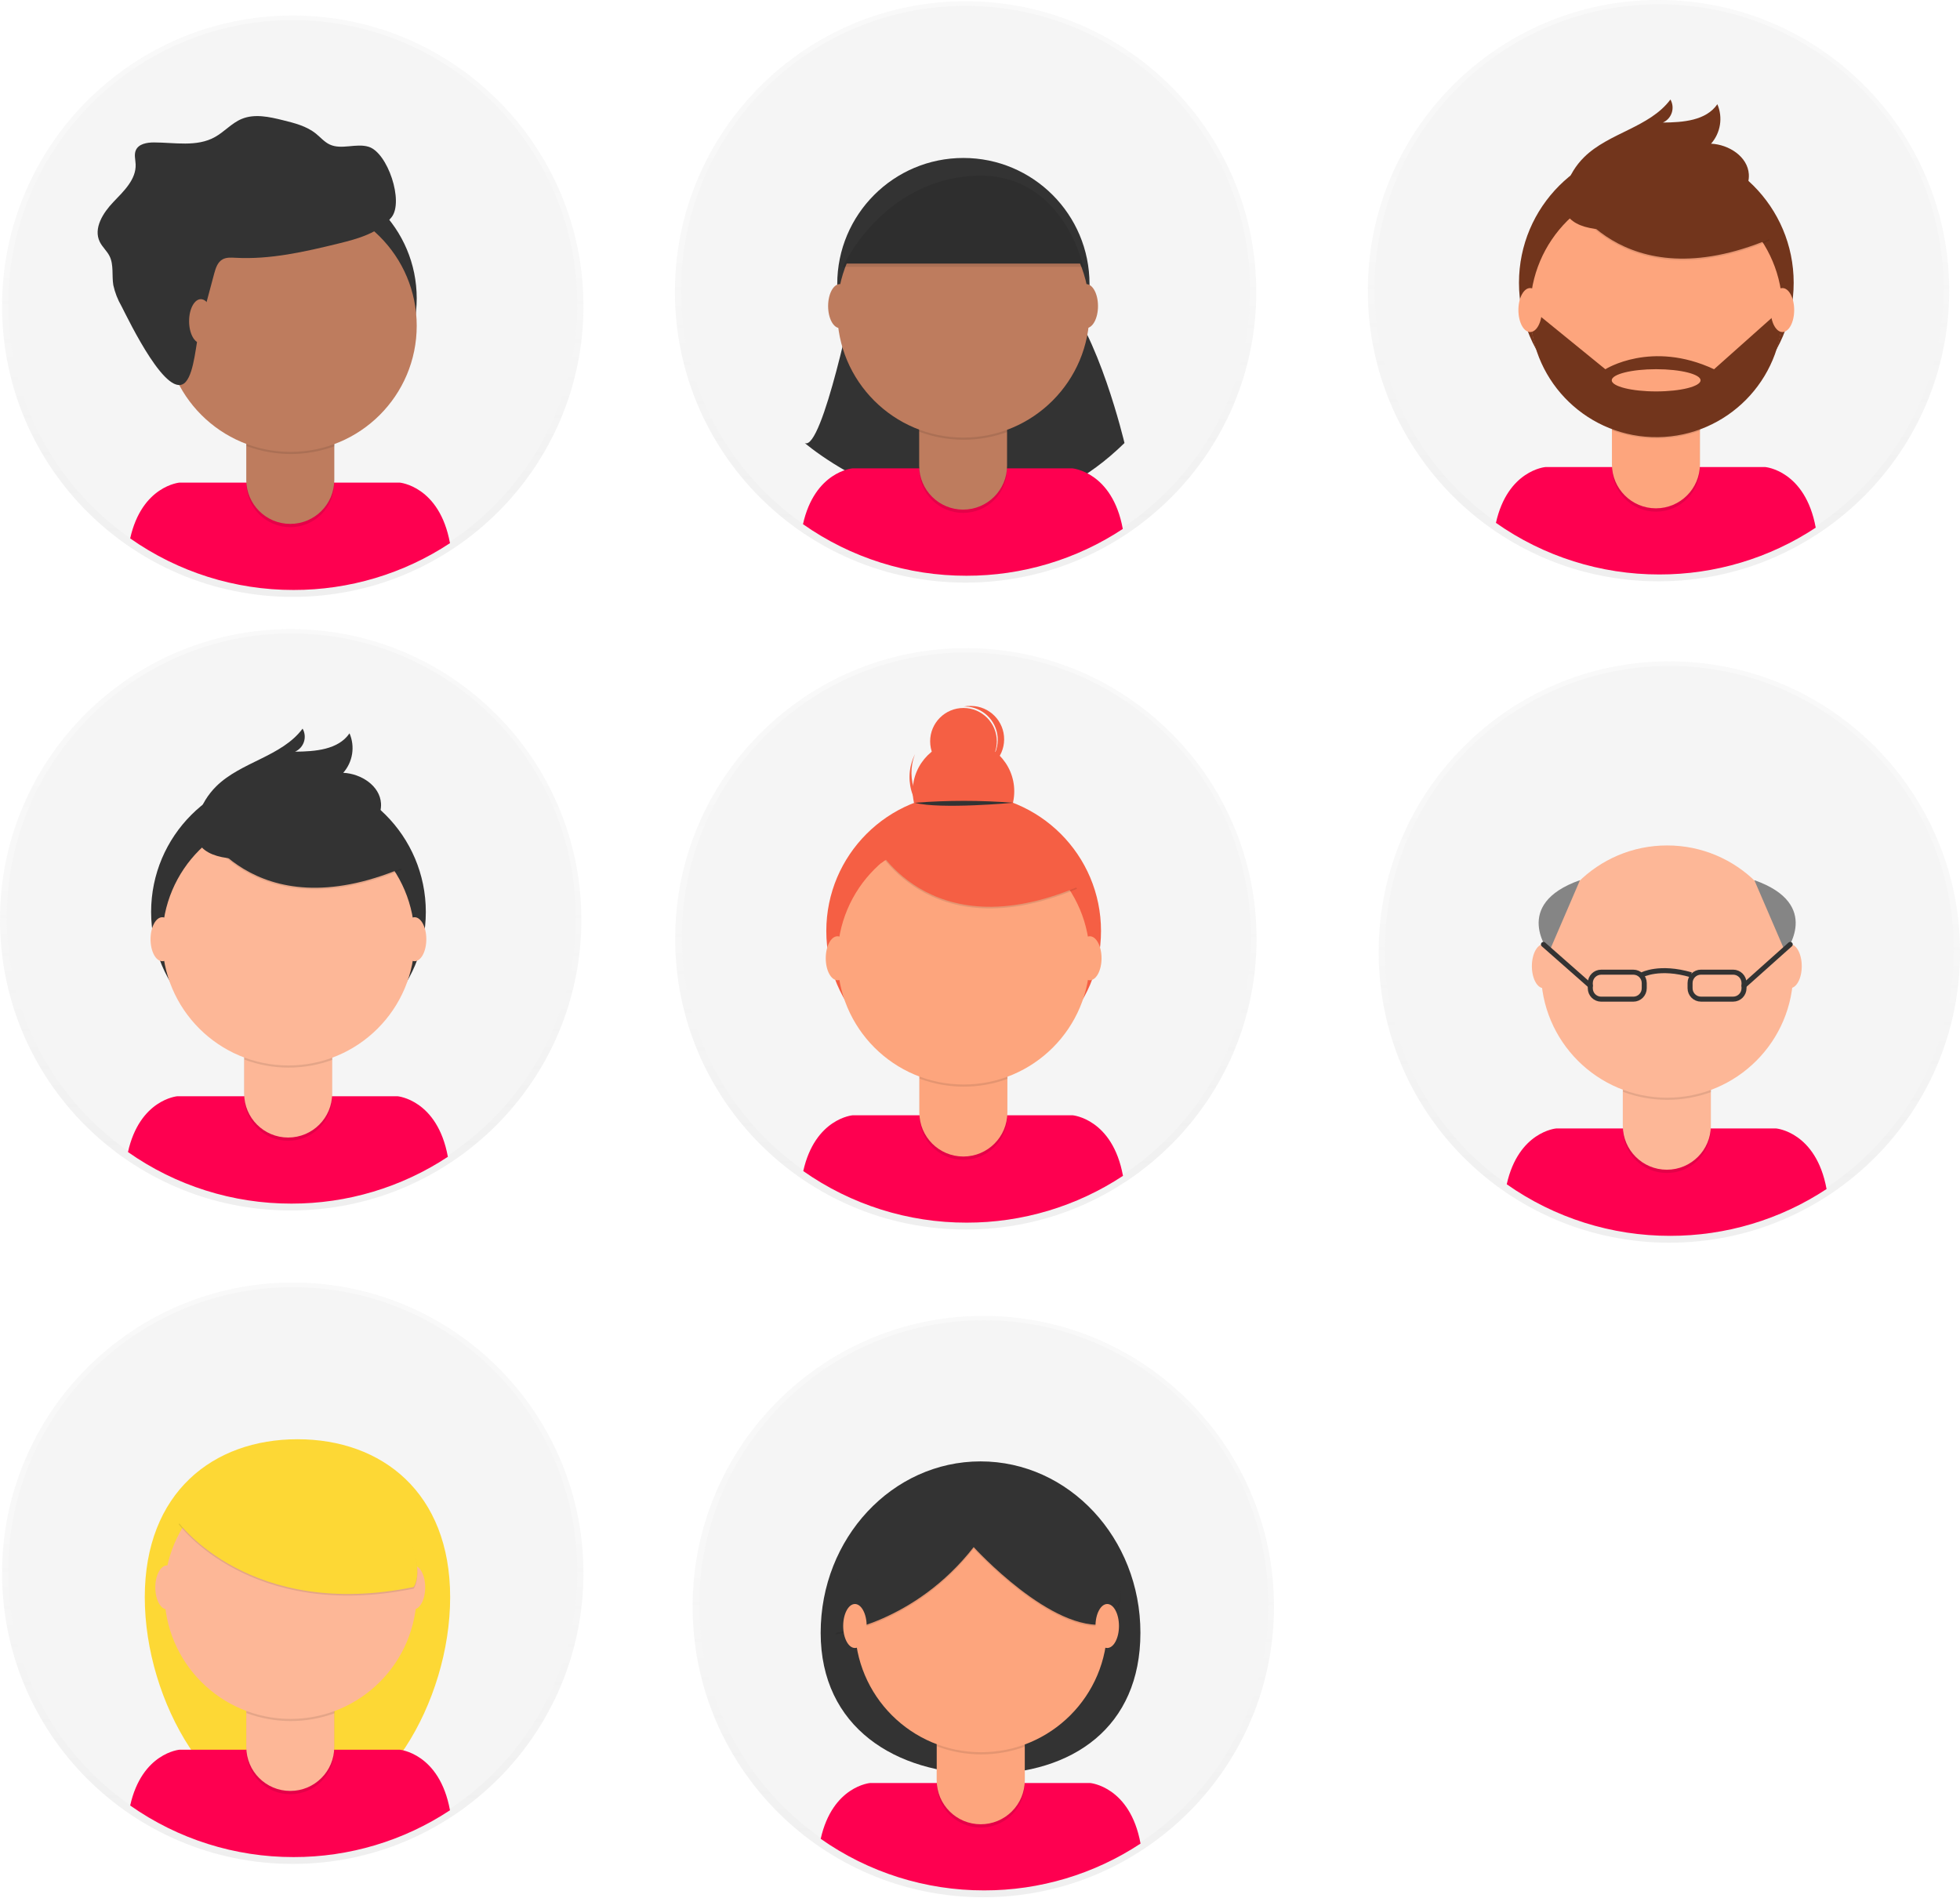
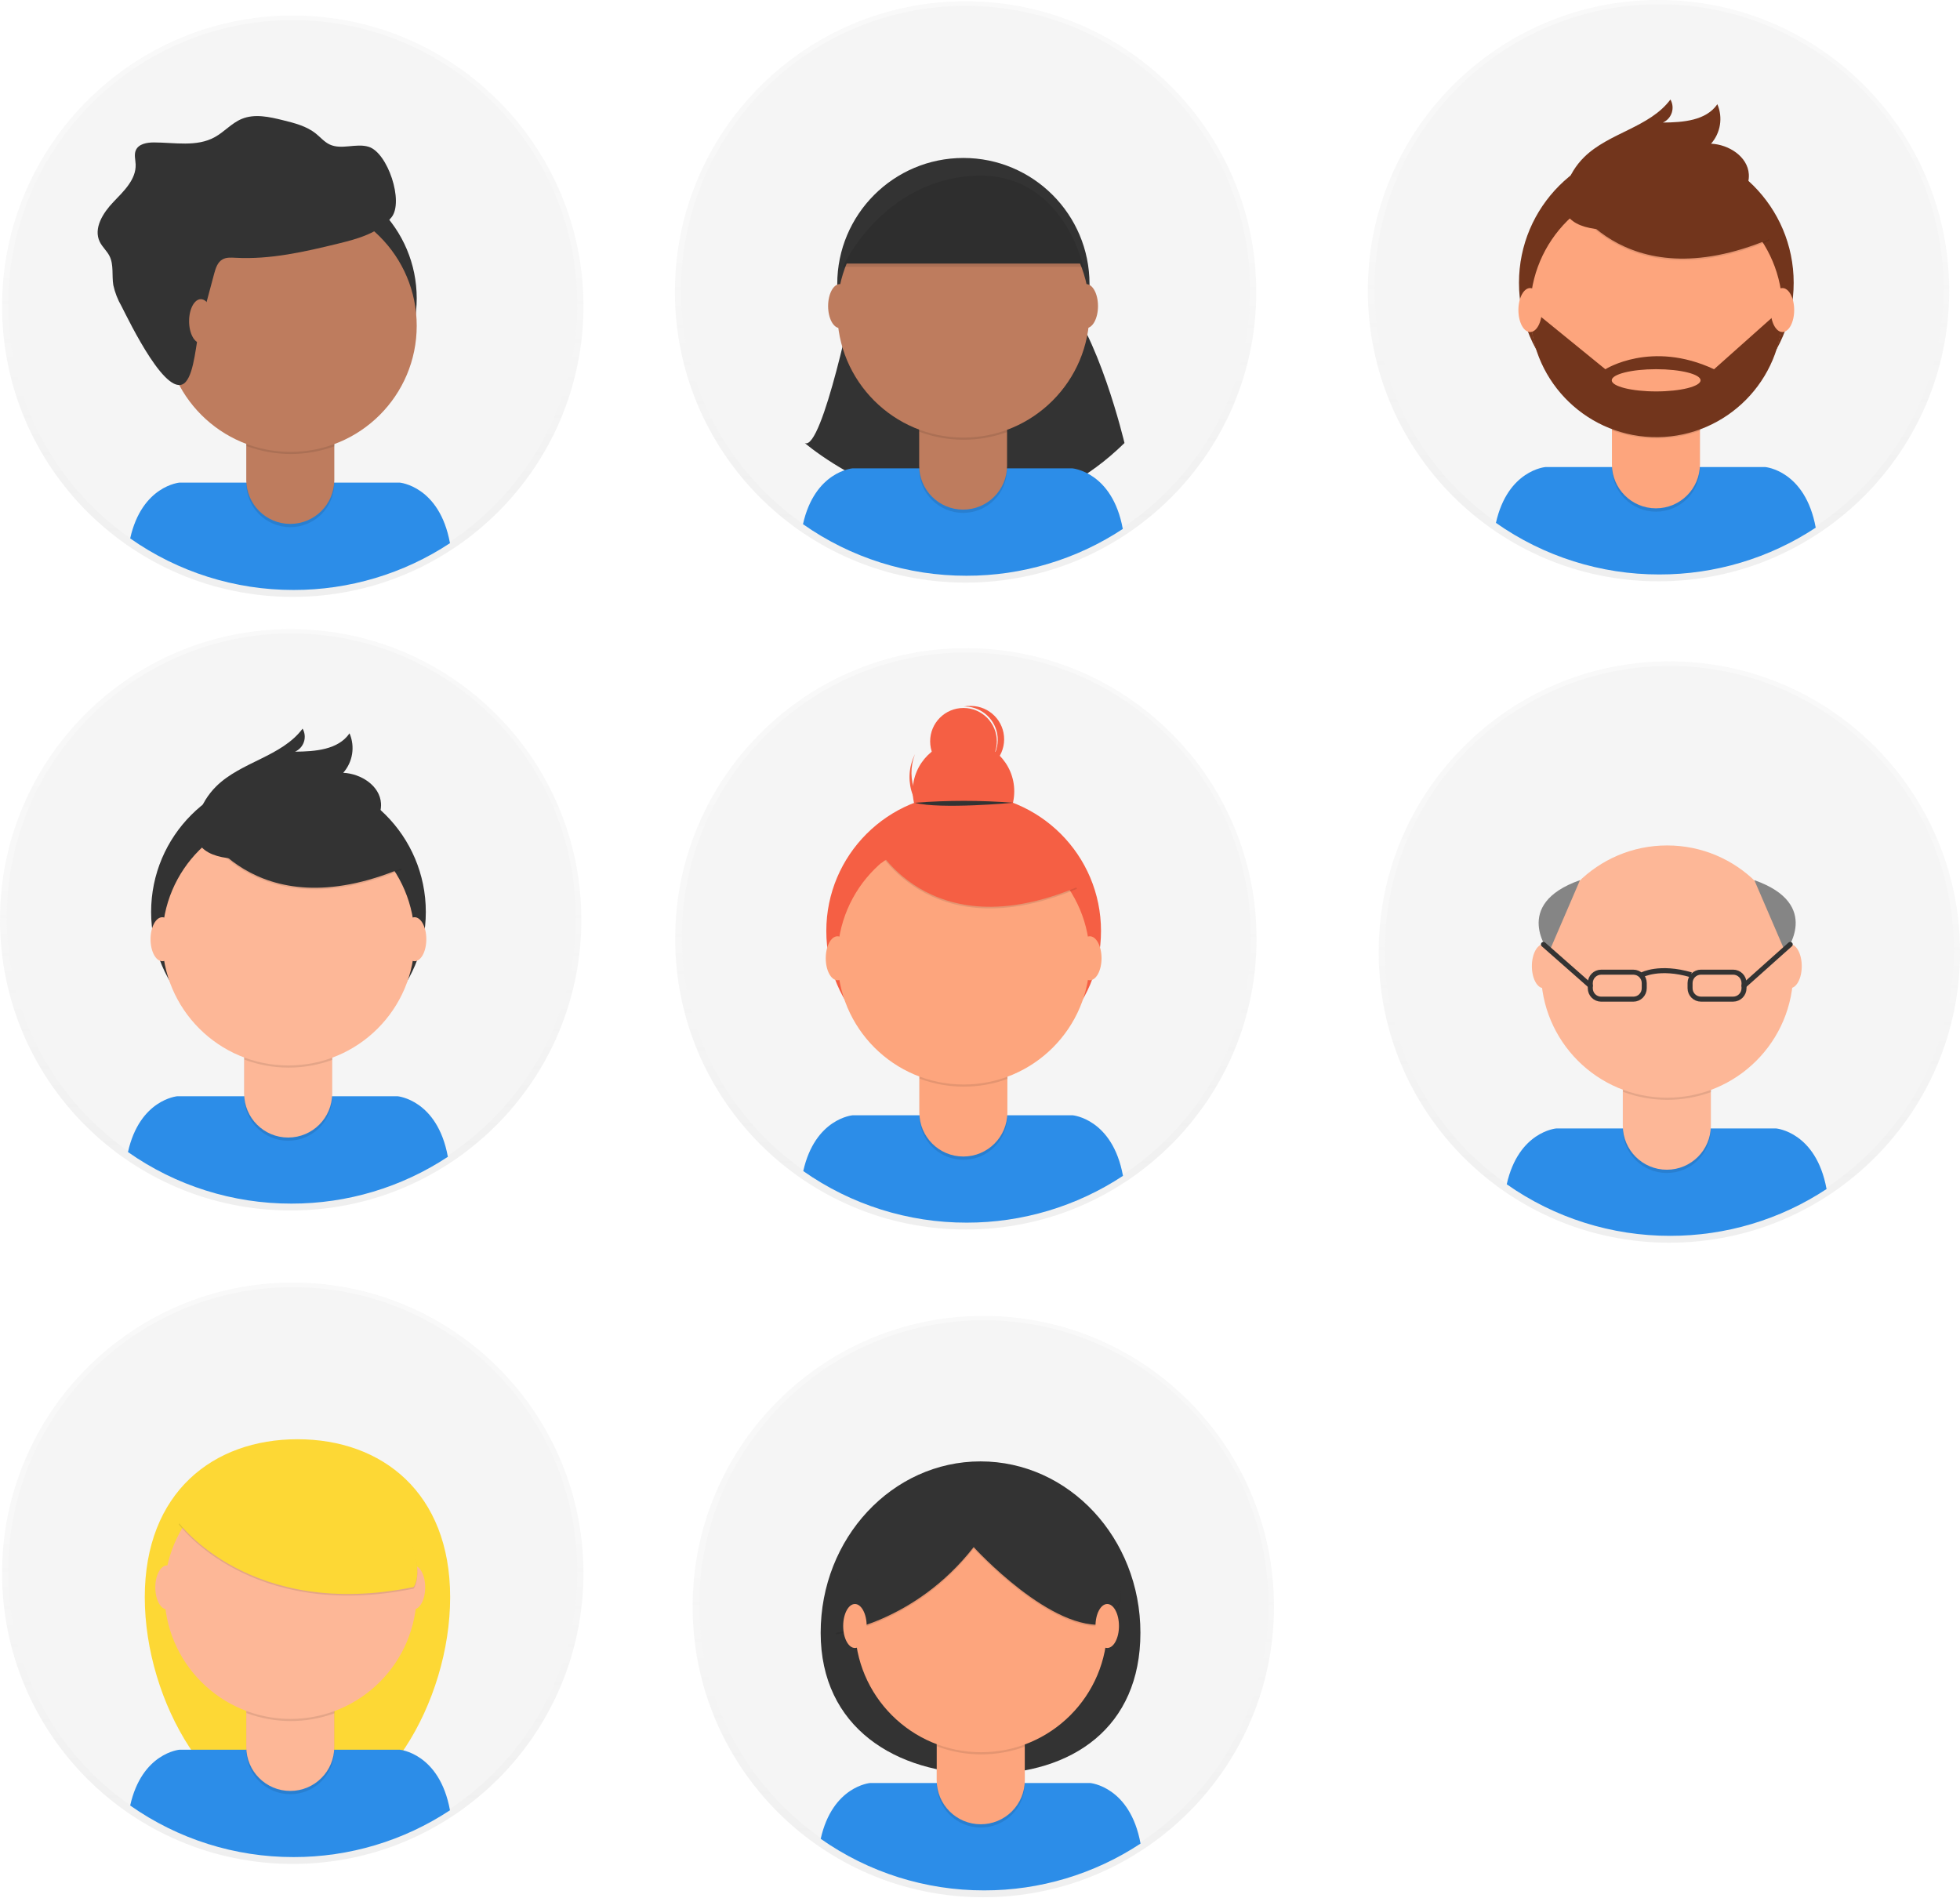
<svg xmlns="http://www.w3.org/2000/svg" xmlns:xlink="http://www.w3.org/1999/xlink" id="88ce59e9-c4b8-4d1d-9d7a-ce0190159aa8" data-name="Layer 1" width="781.43" height="756.44" viewBox="0 0 781.43 756.44">
  <defs>
    <linearGradient id="b3f40125-0363-42ff-a31c-61eb5d655202" x1="116.72" y1="237.98" x2="116.72" y2="6.21" gradientUnits="userSpaceOnUse">
      <stop offset="0" stop-color="gray" stop-opacity="0.25" />
      <stop offset="0.54" stop-color="gray" stop-opacity="0.12" />
      <stop offset="1" stop-color="gray" stop-opacity="0.1" />
    </linearGradient>
    <linearGradient id="27ca4b3e-9552-41ad-8ba5-de2574048d20" x1="385.08" y1="490.21" x2="385.08" y2="258.44" xlink:href="#b3f40125-0363-42ff-a31c-61eb5d655202" />
    <linearGradient id="98d2c4cc-353c-49f3-ae94-49dceb95b558" x1="384.97" y1="232.29" x2="384.97" y2="0.51" xlink:href="#b3f40125-0363-42ff-a31c-61eb5d655202" />
    <linearGradient id="1b187342-85ad-4174-acd7-e912b9a9009d" x1="661.23" y1="231.77" x2="661.23" y2="0" xlink:href="#b3f40125-0363-42ff-a31c-61eb5d655202" />
    <linearGradient id="5629c76b-b43c-4c6e-ad7d-c063ce4611c3" x1="115.89" y1="482.62" x2="115.89" y2="250.85" xlink:href="#b3f40125-0363-42ff-a31c-61eb5d655202" />
    <linearGradient id="94554b54-cbd9-41c5-8f29-6b4786d89c61" x1="665.55" y1="495.47" x2="665.55" y2="263.7" xlink:href="#b3f40125-0363-42ff-a31c-61eb5d655202" />
    <linearGradient id="897c833c-fa4a-4dad-90f9-1cb0d950ec3f" x1="116.72" y1="743.15" x2="116.72" y2="511.38" xlink:href="#b3f40125-0363-42ff-a31c-61eb5d655202" />
    <linearGradient id="b88de7bb-a3e6-477b-a3c4-5c16e389ed83" x1="392.03" y1="756.44" x2="392.03" y2="524.67" xlink:href="#b3f40125-0363-42ff-a31c-61eb5d655202" />
  </defs>
  <g opacity="0.5">
    <circle cx="116.72" cy="122.09" r="115.89" fill="url(#b3f40125-0363-42ff-a31c-61eb5d655202)" />
  </g>
  <circle cx="116.72" cy="121.46" r="113.44" fill="#f5f5f5" />
-   <path d="M326.32,307a112.91,112.91,0,0,0,62.36-18.66c-4.18-22.84-20.09-24.15-20.09-24.15H280.88s-15,1.23-19.7,22.25A112.92,112.92,0,0,0,326.32,307Z" transform="translate(-209.28 -71.78)" fill="#FE0050" />
+   <path d="M326.32,307a112.91,112.91,0,0,0,62.36-18.66c-4.18-22.84-20.09-24.15-20.09-24.15H280.88s-15,1.23-19.7,22.25A112.92,112.92,0,0,0,326.32,307Z" transform="translate(-209.28 -71.78)" fill="#2C8DE8" />
  <circle cx="115.85" cy="118.96" r="50.29" fill="#333" />
  <path d="M98.18,164.57h35.09a0,0,0,0,1,0,0v28.07a17.54,17.54,0,0,1-17.54,17.54h0a17.54,17.54,0,0,1-17.54-17.54V164.57A0,0,0,0,1,98.18,164.57Z" opacity="0.1" />
  <path d="M101.53,163.27h28.39a3.35,3.35,0,0,1,3.35,3.35v24.72a17.54,17.54,0,0,1-17.54,17.54h0a17.54,17.54,0,0,1-17.54-17.54V166.62A3.35,3.35,0,0,1,101.53,163.27Z" fill="#be7c5e" />
  <path d="M307.53,249.6a50.5,50.5,0,0,0,35.09.1v-4.31H307.53Z" transform="translate(-209.28 -71.78)" opacity="0.1" />
  <circle cx="115.85" cy="129.88" r="50.29" fill="#be7c5e" />
  <path d="M294.66,180.92c.59-2.17,1.33-4.56,3.28-5.69,1.54-.9,3.45-.76,5.23-.67,13.9.76,27.68-2.41,41.2-5.72,7.73-1.89,16-4.19,21-10.42s-1.52-25.81-9.13-28.12c-5-1.53-10.8,1.32-15.54-.92-2.11-1-3.66-2.87-5.48-4.33-3.73-3-8.52-4.21-13.16-5.35-5.42-1.34-11.28-2.65-16.43-.5-4,1.66-6.92,5.17-10.71,7.25-7.21,4-16,2.14-24.26,2.12-2.79,0-6.12.56-7.23,3.12-.75,1.74-.15,3.72-.07,5.61.24,6-4.71,10.67-8.86,15s-8.07,10.51-5.45,15.89c1,2.05,2.83,3.6,3.87,5.63,1.79,3.52.89,7.77,1.54,11.66a29.34,29.34,0,0,0,3.27,8.4c3.08,6,18.55,38.3,25.66,30.09,3.44-4,4-15.56,5.39-20.76Q291.66,192,294.66,180.92Z" transform="translate(-209.28 -71.78)" fill="#333" />
  <ellipse cx="80.07" cy="128.05" rx="4.68" ry="8.77" fill="#be7c5e" />
  <g opacity="0.5">
    <circle cx="385.08" cy="374.32" r="115.89" fill="url(#27ca4b3e-9552-41ad-8ba5-de2574048d20)" />
  </g>
  <circle cx="385.3" cy="373.58" r="113.44" fill="#f5f5f5" />
-   <path d="M594.68,559.25A112.91,112.91,0,0,0,657,540.59c-4.18-22.84-20.09-24.15-20.09-24.15H549.23s-15,1.23-19.7,22.25A112.92,112.92,0,0,0,594.68,559.25Z" transform="translate(-209.28 -71.78)" fill="#FE0050" />
+   <path d="M594.68,559.25A112.91,112.91,0,0,0,657,540.59c-4.18-22.84-20.09-24.15-20.09-24.15H549.23s-15,1.23-19.7,22.25A112.92,112.92,0,0,0,594.68,559.25Z" transform="translate(-209.28 -71.78)" fill="#2C8DE8" />
  <circle cx="384.2" cy="371.19" r="54.76" fill="#f55f44" />
  <path d="M366.53,416.8h35.09a0,0,0,0,1,0,0v28.07a17.54,17.54,0,0,1-17.54,17.54h0a17.54,17.54,0,0,1-17.54-17.54V416.8A0,0,0,0,1,366.53,416.8Z" opacity="0.1" />
  <path d="M369.88,415.5h28.39a3.35,3.35,0,0,1,3.35,3.35v24.72a17.54,17.54,0,0,1-17.54,17.54h0a17.54,17.54,0,0,1-17.54-17.54V418.85a3.35,3.35,0,0,1,3.35-3.35Z" fill="#fda57d" />
  <path d="M575.88,501.83a50.5,50.5,0,0,0,35.09.1v-4.31H575.88Z" transform="translate(-209.28 -71.78)" opacity="0.1" />
  <circle cx="384.2" cy="382.11" r="50.29" fill="#fda57d" />
  <circle cx="384.13" cy="315.49" r="20.24" fill="#f55f44" />
  <circle cx="384.13" cy="295.56" r="13.29" fill="#f55f44" />
  <path d="M584.63,398.37a20.24,20.24,0,0,1-10.55-25.88c-.14.28-.28.57-.41.86a20.24,20.24,0,1,0,36.94,16.57c.13-.29.25-.58.37-.88A20.24,20.24,0,0,1,584.63,398.37Z" transform="translate(-209.28 -71.78)" fill="#f55f44" />
  <path d="M557.67,408.15s21.19,43,81,18l-13.92-21.83-24.67-8.86Z" transform="translate(-209.28 -71.78)" opacity="0.1" />
  <path d="M557.67,407.51s21.19,43,81,18l-13.92-21.83-24.67-8.86Z" transform="translate(-209.28 -71.78)" fill="#f55f44" />
  <path d="M574,391.85a249.85,249.85,0,0,1,39.18,0S584.24,394.54,574,391.85Z" transform="translate(-209.28 -71.78)" fill="#333" />
  <path d="M596.45,353.24a13.32,13.32,0,0,0-3,.23h.77a13.28,13.28,0,0,1,2,26.33,13.28,13.28,0,0,0,.24-26.56Z" transform="translate(-209.28 -71.78)" fill="#f55f44" />
  <ellipse cx="333.9" cy="382.06" rx="4.68" ry="8.77" fill="#fda57d" />
  <ellipse cx="434.49" cy="382.06" rx="4.68" ry="8.77" fill="#fda57d" />
  <polygon points="345.22 337 355.03 331.94 357.24 340.05 351.23 344.14 345.22 337" fill="#f55f44" />
  <g opacity="0.5">
    <circle cx="384.97" cy="116.4" r="115.89" fill="url(#98d2c4cc-353c-49f3-ae94-49dceb95b558)" />
  </g>
  <circle cx="384.97" cy="115.77" r="113.44" fill="#f5f5f5" />
  <path d="M550,188.56s-12.86,63.36-19.88,59.85c0,0,67.7,58.48,127.48,0,0,0-10.53-44.65-25.73-59.85Z" transform="translate(-209.28 -71.78)" fill="#333" />
-   <path d="M594.57,301.33a112.91,112.91,0,0,0,62.36-18.66c-4.18-22.84-20.09-24.15-20.09-24.15H549.12s-15,1.23-19.7,22.25A112.92,112.92,0,0,0,594.57,301.33Z" transform="translate(-209.28 -71.78)" fill="#FE0050" />
+   <path d="M594.57,301.33a112.91,112.91,0,0,0,62.36-18.66c-4.18-22.84-20.09-24.15-20.09-24.15H549.12s-15,1.23-19.7,22.25A112.92,112.92,0,0,0,594.57,301.33Z" transform="translate(-209.28 -71.78)" fill="#2C8DE8" />
  <circle cx="384.09" cy="113.27" r="50.29" fill="#333" />
  <path d="M366.42,158.88h35.09a0,0,0,0,1,0,0v28.07A17.54,17.54,0,0,1,384,204.49h0a17.54,17.54,0,0,1-17.54-17.54V158.88A0,0,0,0,1,366.42,158.88Z" opacity="0.1" />
  <path d="M369.77,157.58h28.39a3.35,3.35,0,0,1,3.35,3.35v24.72A17.54,17.54,0,0,1,384,203.19h0a17.54,17.54,0,0,1-17.54-17.54V160.92A3.35,3.35,0,0,1,369.77,157.58Z" fill="#be7c5e" />
  <path d="M575.77,243.91a50.5,50.5,0,0,0,35.09.1v-4.31H575.77Z" transform="translate(-209.28 -71.78)" opacity="0.1" />
  <circle cx="384.09" cy="124.18" r="50.29" fill="#be7c5e" />
  <path d="M545.3,176.86h95.9s-8.19-38.72-44.44-36.25S545.3,176.86,545.3,176.86Z" transform="translate(-209.28 -71.78)" fill="#333" />
  <ellipse cx="334.84" cy="122.04" rx="4.68" ry="8.77" fill="#be7c5e" />
  <ellipse cx="433.08" cy="122.04" rx="4.68" ry="8.77" fill="#be7c5e" />
  <path d="M545.3,178.16h95.9s-8.19-38.72-44.44-36.25S545.3,178.16,545.3,178.16Z" transform="translate(-209.28 -71.78)" opacity="0.1" />
  <g opacity="0.5">
    <circle cx="661.23" cy="115.89" r="115.89" fill="url(#1b187342-85ad-4174-acd7-e912b9a9009d)" />
  </g>
  <circle cx="661.45" cy="115.14" r="113.44" fill="#f5f5f5" />
-   <path d="M870.83,300.82a112.91,112.91,0,0,0,62.36-18.66C929,259.31,913.1,258,913.1,258H825.39s-15,1.23-19.7,22.25A112.92,112.92,0,0,0,870.83,300.82Z" transform="translate(-209.28 -71.78)" fill="#FE0050" />
+   <path d="M870.83,300.82a112.91,112.91,0,0,0,62.36-18.66C929,259.31,913.1,258,913.1,258H825.39s-15,1.23-19.7,22.25A112.92,112.92,0,0,0,870.83,300.82Z" transform="translate(-209.28 -71.78)" fill="#2C8DE8" />
  <circle cx="660.36" cy="112.75" r="54.76" fill="#72351c" />
  <path d="M642.68,158.36h35.09a0,0,0,0,1,0,0v28.07A17.54,17.54,0,0,1,660.23,204h0a17.54,17.54,0,0,1-17.54-17.54V158.36A0,0,0,0,1,642.68,158.36Z" opacity="0.1" />
  <path d="M646,157.06h28.39a3.35,3.35,0,0,1,3.35,3.35v24.72a17.54,17.54,0,0,1-17.54,17.54h0a17.54,17.54,0,0,1-17.54-17.54V160.41a3.35,3.35,0,0,1,3.35-3.35Z" fill="#fda57d" />
  <path d="M852,243.39a50.5,50.5,0,0,0,35.09.1v-4.31H852Z" transform="translate(-209.28 -71.78)" opacity="0.1" />
  <circle cx="660.36" cy="123.67" r="50.29" fill="#fda57d" />
  <path d="M833.82,149.71s21.19,43,81,18l-13.92-21.83-24.67-8.86Z" transform="translate(-209.28 -71.78)" opacity="0.1" />
  <path d="M833.82,149.08s21.19,43,81,18l-13.92-21.83-24.67-8.86Z" transform="translate(-209.28 -71.78)" fill="#72351c" />
  <path d="M833.63,146.17a29.05,29.05,0,0,1,7.2-11.71c9.89-9.78,26.11-11.84,34.43-23a6.51,6.51,0,0,1-3,9.18c8-.05,17.21-.75,21.71-7.31a14.91,14.91,0,0,1-2.51,15.74c7.06.32,14.6,5.11,15.06,12.17.3,4.7-2.64,9.15-6.51,11.85S891.48,157,886.88,158C873.46,161,824.87,173.41,833.63,146.17Z" transform="translate(-209.28 -71.78)" fill="#72351c" />
  <path d="M919.93,195.89h-1.33L892.66,219c-25-11.7-43.34,0-43.34,0l-27.2-22.14-2.74.34a50.29,50.29,0,0,0,100.56-1.29Zm-50.36,31.95c-9.78,0-17.71-2-17.71-4.43s7.93-4.43,17.71-4.43,17.71,2,17.71,4.43S879.35,227.84,869.56,227.84Z" transform="translate(-209.28 -71.78)" fill="#72351c" />
  <ellipse cx="610.05" cy="123.62" rx="4.68" ry="8.77" fill="#fda57d" />
  <ellipse cx="710.64" cy="123.62" rx="4.68" ry="8.77" fill="#fda57d" />
  <g opacity="0.5">
    <circle cx="115.89" cy="366.73" r="115.89" fill="url(#5629c76b-b43c-4c6e-ad7d-c063ce4611c3)" />
  </g>
  <circle cx="116.11" cy="365.99" r="113.44" fill="#f5f5f5" />
-   <path d="M325.49,551.66A112.91,112.91,0,0,0,387.84,533c-4.18-22.84-20.09-24.15-20.09-24.15H280s-15,1.23-19.7,22.25A112.92,112.92,0,0,0,325.49,551.66Z" transform="translate(-209.28 -71.78)" fill="#FE0050" />
+   <path d="M325.49,551.66A112.91,112.91,0,0,0,387.84,533c-4.18-22.84-20.09-24.15-20.09-24.15H280s-15,1.23-19.7,22.25A112.92,112.92,0,0,0,325.49,551.66Z" transform="translate(-209.28 -71.78)" fill="#2C8DE8" />
  <circle cx="115.01" cy="363.6" r="54.76" fill="#333" />
  <path d="M97.34,409.21h35.09a0,0,0,0,1,0,0v28.07a17.54,17.54,0,0,1-17.54,17.54h0a17.54,17.54,0,0,1-17.54-17.54V409.21A0,0,0,0,1,97.34,409.21Z" opacity="0.1" />
  <path d="M100.69,407.91h28.39a3.35,3.35,0,0,1,3.35,3.35V436a17.54,17.54,0,0,1-17.54,17.54h0A17.54,17.54,0,0,1,97.34,436V411.25a3.35,3.35,0,0,1,3.35-3.35Z" fill="#fdb797" />
  <path d="M306.69,494.24a50.5,50.5,0,0,0,35.09.1V490H306.69Z" transform="translate(-209.28 -71.78)" opacity="0.1" />
  <circle cx="115.01" cy="374.52" r="50.29" fill="#fdb797" />
  <path d="M288.48,400.55s21.19,43,81,18l-13.92-21.83-24.67-8.86Z" transform="translate(-209.28 -71.78)" opacity="0.1" />
  <path d="M288.48,399.92s21.19,43,81,18l-13.92-21.83-24.67-8.86Z" transform="translate(-209.28 -71.78)" fill="#333" />
  <path d="M288.29,397a29.05,29.05,0,0,1,7.2-11.71c9.89-9.78,26.11-11.84,34.43-23a6.51,6.51,0,0,1-3,9.18c8-.05,17.21-.75,21.71-7.31a14.91,14.91,0,0,1-2.51,15.74c7.06.32,14.6,5.11,15.06,12.17.3,4.7-2.64,9.15-6.51,11.85s-8.54,3.93-13.14,4.95C328.11,411.85,279.53,424.26,288.29,397Z" transform="translate(-209.28 -71.78)" fill="#333" />
  <ellipse cx="64.7" cy="374.47" rx="4.68" ry="8.77" fill="#fdb797" />
  <ellipse cx="165.29" cy="374.47" rx="4.68" ry="8.77" fill="#fdb797" />
  <g opacity="0.5">
    <circle cx="665.55" cy="379.58" r="115.89" fill="url(#94554b54-cbd9-41c5-8f29-6b4786d89c61)" />
  </g>
  <circle cx="665.55" cy="378.95" r="113.44" fill="#f5f5f5" />
-   <path d="M875.15,564.51a112.91,112.91,0,0,0,62.36-18.66c-4.18-22.84-20.09-24.15-20.09-24.15H829.7s-15,1.23-19.7,22.25A112.92,112.92,0,0,0,875.15,564.51Z" transform="translate(-209.28 -71.78)" fill="#FE0050" />
+   <path d="M875.15,564.51a112.91,112.91,0,0,0,62.36-18.66c-4.18-22.84-20.09-24.15-20.09-24.15H829.7s-15,1.23-19.7,22.25A112.92,112.92,0,0,0,875.15,564.51Z" transform="translate(-209.28 -71.78)" fill="#2C8DE8" />
  <path d="M647,422.06h35.09a0,0,0,0,1,0,0v28.07a17.54,17.54,0,0,1-17.54,17.54h0A17.54,17.54,0,0,1,647,450.13V422.06A0,0,0,0,1,647,422.06Z" opacity="0.1" />
  <path d="M650.35,420.76h28.39a3.35,3.35,0,0,1,3.35,3.35v24.72a17.54,17.54,0,0,1-17.54,17.54h0A17.54,17.54,0,0,1,647,448.83V424.11a3.35,3.35,0,0,1,3.35-3.35Z" fill="#fdb797" />
  <path d="M856.35,507.09a50.5,50.5,0,0,0,35.09.1v-4.31H856.35Z" transform="translate(-209.28 -71.78)" opacity="0.1" />
  <circle cx="664.67" cy="387.37" r="50.29" fill="#fdb797" />
  <ellipse cx="615.42" cy="385.22" rx="4.68" ry="8.77" fill="#fdb797" />
  <ellipse cx="713.66" cy="385.22" rx="4.68" ry="8.77" fill="#fdb797" />
  <rect x="634.03" y="387.61" width="21.51" height="10.76" rx="4.35" ry="4.35" fill="none" stroke="#333" stroke-miterlimit="10" stroke-width="2" />
  <rect x="883.1" y="459.39" width="21.51" height="10.76" rx="4.35" ry="4.35" transform="translate(1578.42 857.75) rotate(180)" fill="none" stroke="#333" stroke-miterlimit="10" stroke-width="2" />
  <path d="M864,460.43s6.82-3.7,19.5,0" transform="translate(-209.28 -71.78)" fill="none" stroke="#333" stroke-miterlimit="10" stroke-width="2" />
  <path d="M908.72,422.7l12.34,28.67S936.15,432.35,908.72,422.7Z" transform="translate(-209.28 -71.78)" fill="#858585" />
  <line x1="695.32" y1="392.99" x2="713.74" y2="376.54" fill="none" stroke="#333" stroke-linecap="round" stroke-linejoin="round" stroke-width="2" />
  <path d="M839.2,422.7l-12.34,28.67S811.77,432.35,839.2,422.7Z" transform="translate(-209.28 -71.78)" fill="#858585" />
  <line x1="634.03" y1="392.99" x2="615.36" y2="376.54" fill="none" stroke="#333" stroke-linecap="round" stroke-linejoin="round" stroke-width="2" />
  <g opacity="0.5">
    <circle cx="116.72" cy="627.26" r="115.89" fill="url(#897c833c-fa4a-4dad-90f9-1cb0d950ec3f)" />
  </g>
  <circle cx="116.72" cy="626.63" r="113.44" fill="#f5f5f5" />
  <path d="M388.75,708.61c0,41.78-27.26,88.29-60.89,88.29S267,750.39,267,708.61s27.26-63,60.89-63S388.75,666.84,388.75,708.61Z" transform="translate(-209.28 -71.78)" fill="#fdd835" />
-   <path d="M326.32,812.2a112.91,112.91,0,0,0,62.36-18.66c-4.18-22.84-20.09-24.15-20.09-24.15H280.88s-15,1.23-19.7,22.25A112.92,112.92,0,0,0,326.32,812.2Z" transform="translate(-209.28 -71.78)" fill="#FE0050" />
+   <path d="M326.32,812.2a112.91,112.91,0,0,0,62.36-18.66c-4.18-22.84-20.09-24.15-20.09-24.15H280.88s-15,1.23-19.7,22.25A112.92,112.92,0,0,0,326.32,812.2Z" transform="translate(-209.28 -71.78)" fill="#2C8DE8" />
  <path d="M98.18,669.74h35.09a0,0,0,0,1,0,0v28.07a17.54,17.54,0,0,1-17.54,17.54h0a17.54,17.54,0,0,1-17.54-17.54V669.74A0,0,0,0,1,98.18,669.74Z" opacity="0.1" />
  <path d="M101.53,668.44h28.39a3.35,3.35,0,0,1,3.35,3.35v24.72a17.54,17.54,0,0,1-17.54,17.54h0a17.54,17.54,0,0,1-17.54-17.54V671.79A3.35,3.35,0,0,1,101.53,668.44Z" fill="#fdb797" />
  <path d="M307.53,754.77a50.5,50.5,0,0,0,35.09.1v-4.31H307.53Z" transform="translate(-209.28 -71.78)" opacity="0.1" />
  <circle cx="115.85" cy="635.05" r="50.29" fill="#fdb797" />
  <ellipse cx="66.6" cy="632.9" rx="4.68" ry="8.77" fill="#fdb797" />
  <ellipse cx="164.84" cy="632.9" rx="4.68" ry="8.77" fill="#fdb797" />
  <path d="M280.57,679.55S309,718.46,374.2,705.17c0,0,7.28-8.86-10.44-36.06S296.7,646.34,280.57,679.55Z" transform="translate(-209.28 -71.78)" opacity="0.1" />
  <path d="M280.57,678.92S309,717.83,374.2,704.54c0,0,7.28-8.86-10.44-36.06S296.7,645.71,280.57,678.92Z" transform="translate(-209.28 -71.78)" fill="#fdd835" />
  <g opacity="0.5">
    <circle cx="392.03" cy="640.55" r="115.89" fill="url(#b88de7bb-a3e6-477b-a3c4-5c16e389ed83)" />
  </g>
  <circle cx="392.26" cy="639.81" r="113.44" fill="#f5f5f5" />
  <path d="M663.95,722.77c0,37.74-27.11,56.31-62.32,56.31s-65.16-18.57-65.16-56.31,28.54-68.33,63.74-68.33S663.95,685,663.95,722.77Z" transform="translate(-209.28 -71.78)" fill="#333" />
-   <path d="M601.63,825.48A112.91,112.91,0,0,0,664,806.82c-4.18-22.84-20.09-24.15-20.09-24.15H556.19s-15,1.23-19.7,22.25A112.92,112.92,0,0,0,601.63,825.48Z" transform="translate(-209.28 -71.78)" fill="#FE0050" />
+   <path d="M601.63,825.48A112.91,112.91,0,0,0,664,806.82c-4.18-22.84-20.09-24.15-20.09-24.15H556.19s-15,1.23-19.7,22.25A112.92,112.92,0,0,0,601.63,825.48Z" transform="translate(-209.28 -71.78)" fill="#2C8DE8" />
  <path d="M373.49,683h35.09a0,0,0,0,1,0,0v28.07A17.54,17.54,0,0,1,391,728.64h0a17.54,17.54,0,0,1-17.54-17.54V683A0,0,0,0,1,373.49,683Z" opacity="0.1" />
  <path d="M376.83,681.73h28.39a3.35,3.35,0,0,1,3.35,3.35V709.8A17.54,17.54,0,0,1,391,727.34h0a17.54,17.54,0,0,1-17.54-17.54V685.07a3.35,3.35,0,0,1,3.35-3.35Z" fill="#fda57d" />
  <path d="M582.84,768.06a50.5,50.5,0,0,0,35.09.1v-4.31H582.84Z" transform="translate(-209.28 -71.78)" opacity="0.1" />
  <circle cx="391.16" cy="648.33" r="50.29" fill="#fda57d" />
  <path d="M542.48,723.4s31.32-3.8,55-34.16c0,0,31.32,34.48,53.14,30.68,0,0,12.65-13.29,0-26.57s-22.46-30.05-39.22-27.84-37.33,3.16-46.18,11.07S542.48,723.4,542.48,723.4Z" transform="translate(-209.28 -71.78)" opacity="0.1" />
  <path d="M542.48,722.77s31.32-3.8,55-34.16c0,0,31.32,34.48,53.14,30.68,0,0,12.65-13.29,0-26.57s-22.46-30.05-39.22-27.84S574.11,668,565.26,676,542.48,722.77,542.48,722.77Z" transform="translate(-209.28 -71.78)" fill="#333" />
  <ellipse cx="340.85" cy="648.29" rx="4.68" ry="8.77" fill="#fda57d" />
  <ellipse cx="441.44" cy="648.29" rx="4.68" ry="8.77" fill="#fda57d" />
</svg>
